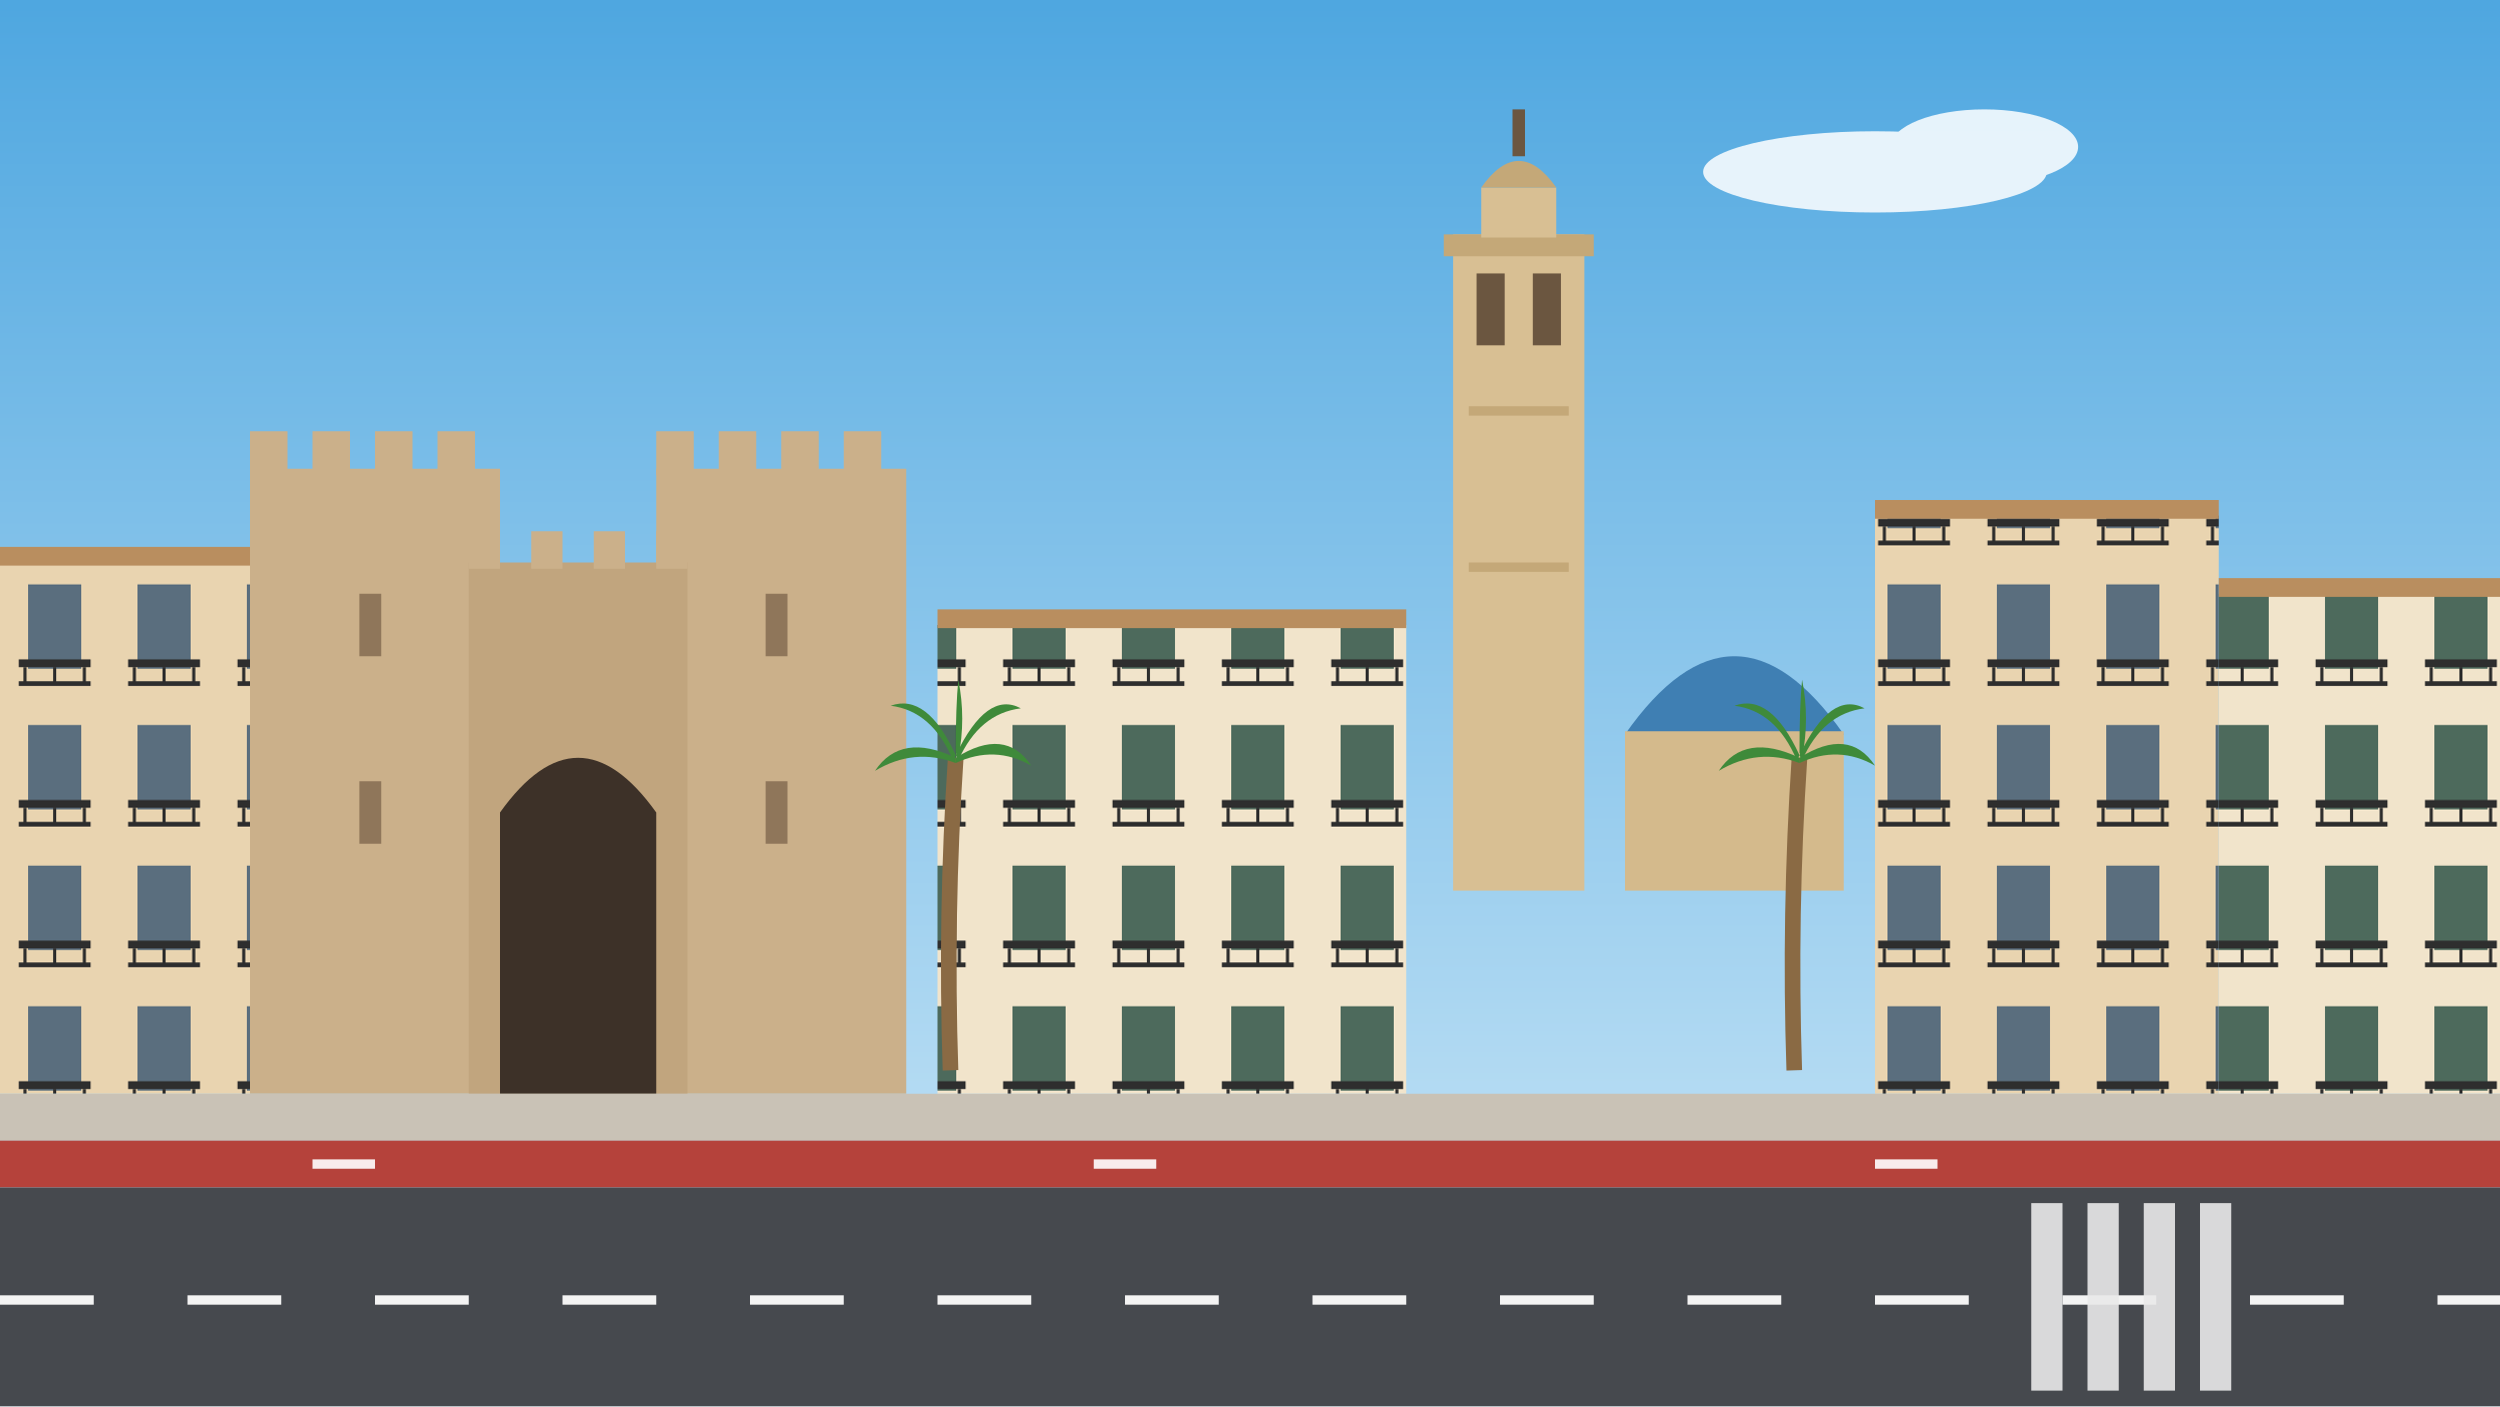
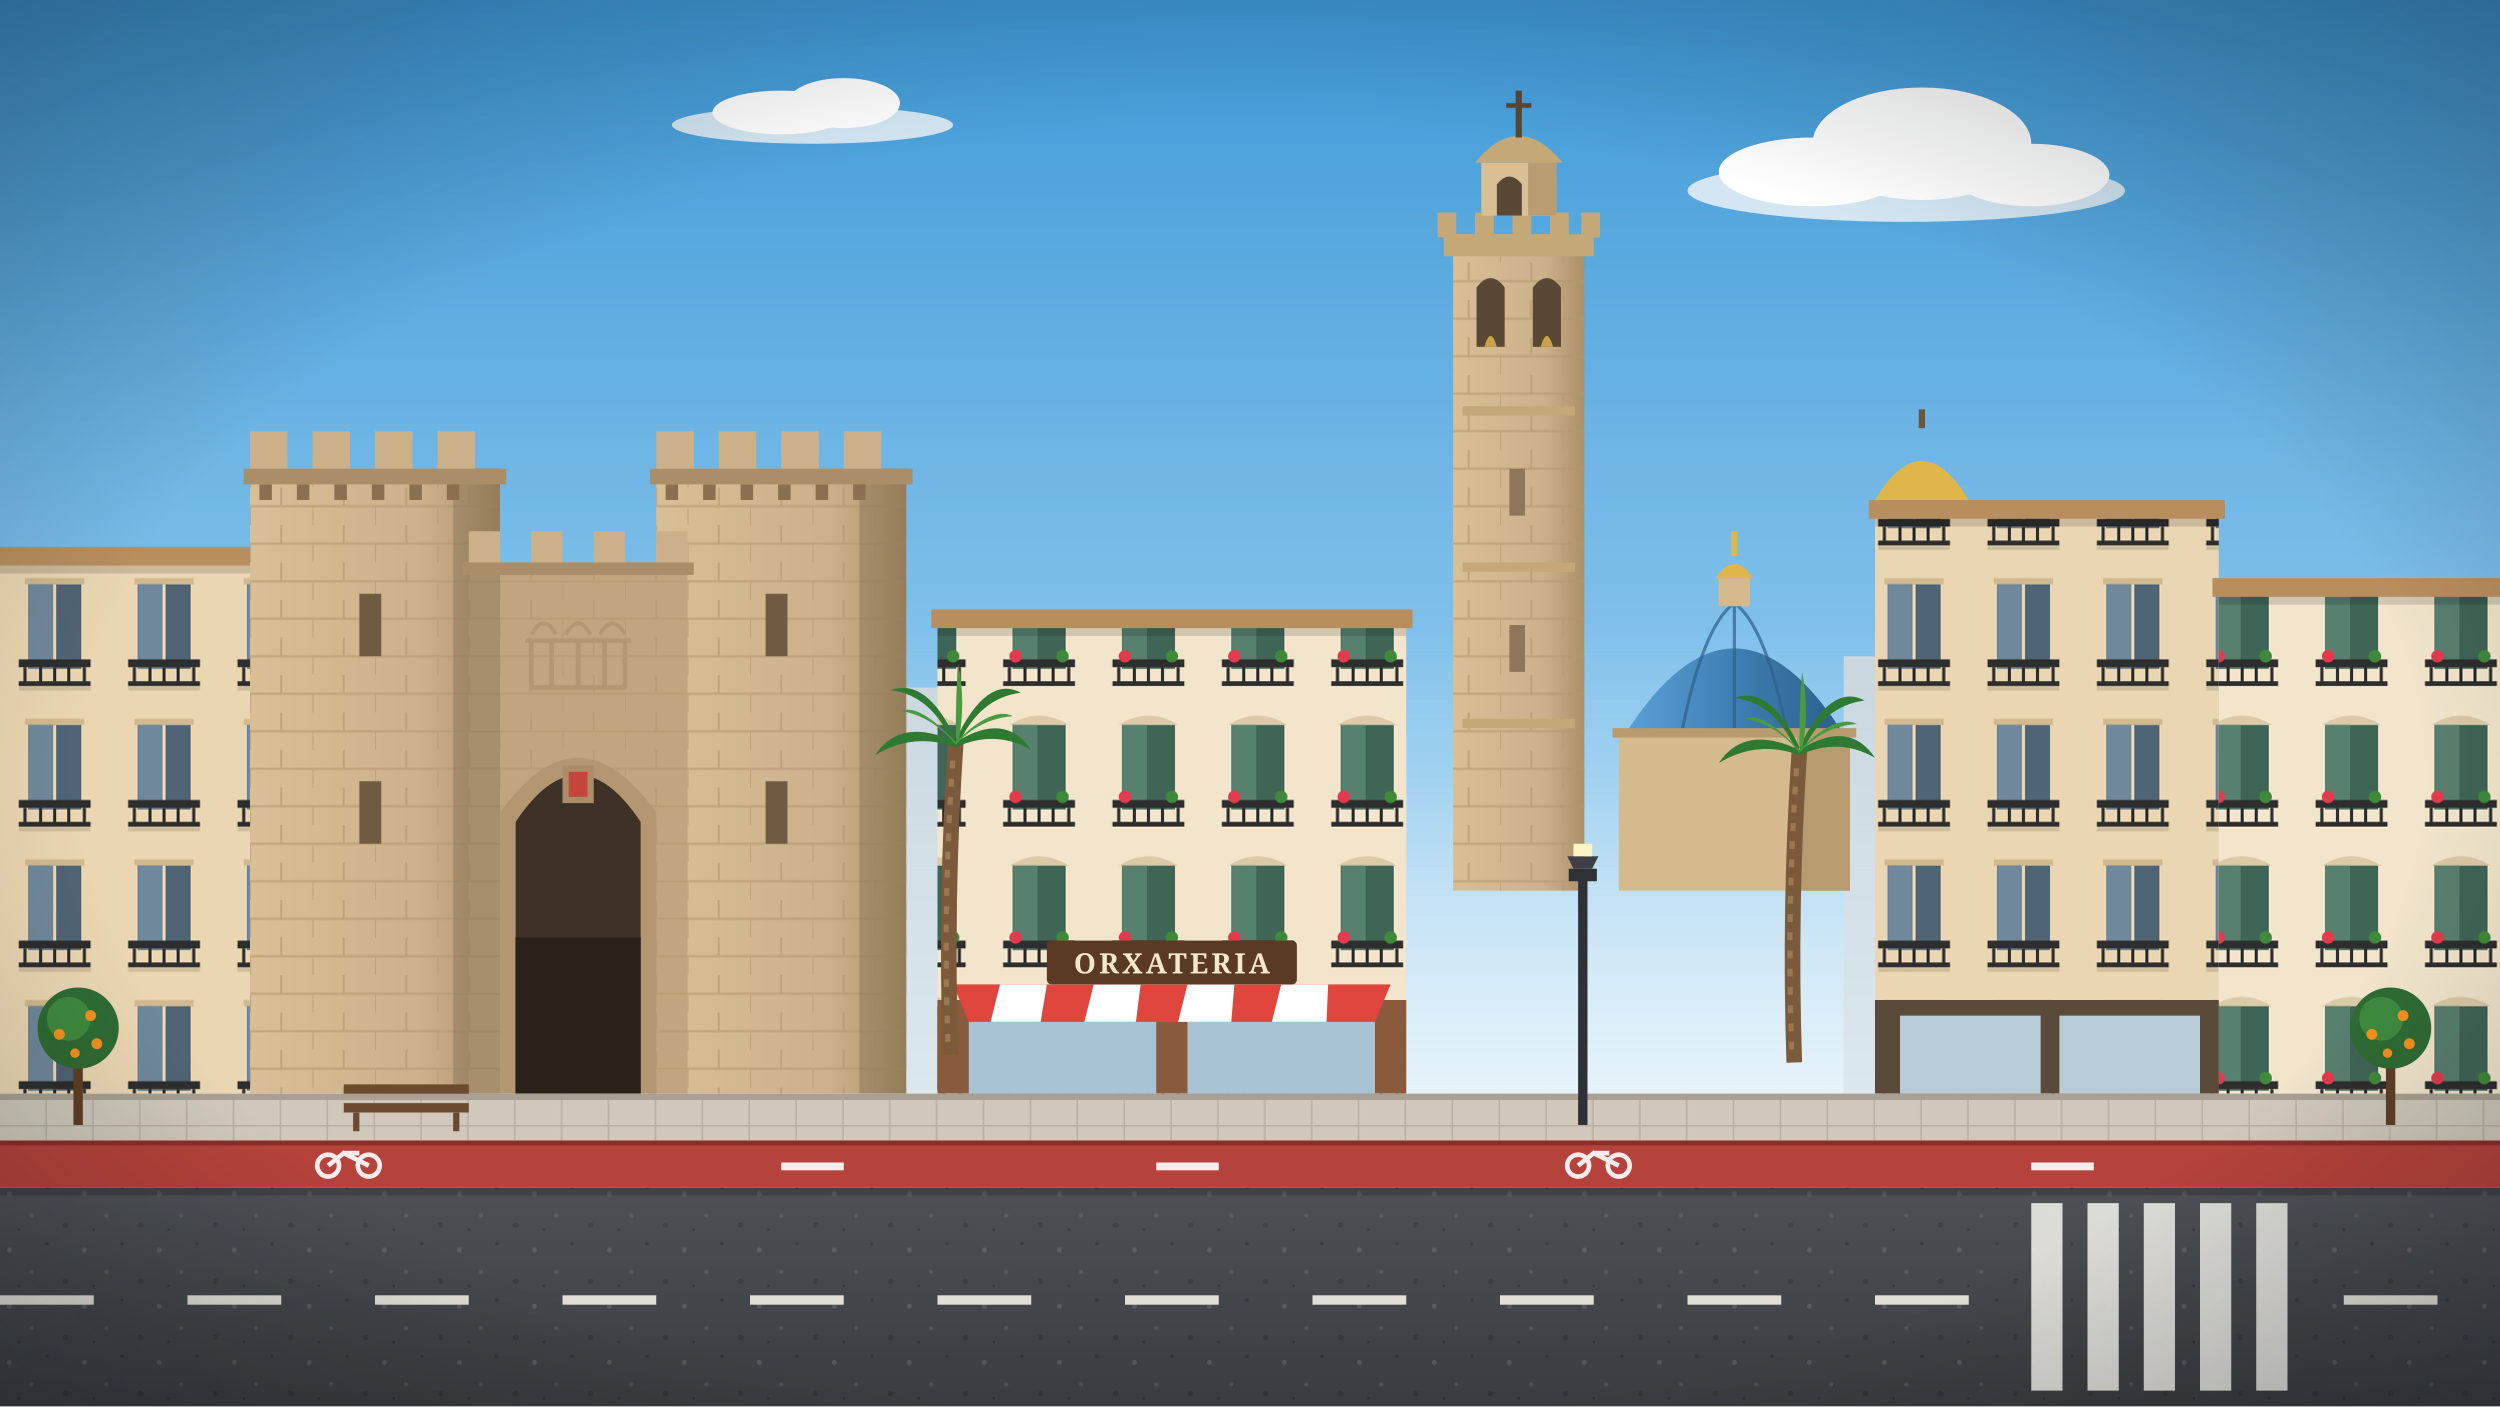
<svg xmlns="http://www.w3.org/2000/svg" viewBox="0 0 1600 900" preserveAspectRatio="xMidYMax slice">
  <defs>
    <linearGradient id="sky" x1="0" y1="0" x2="0" y2="1">
-       <stop offset="0" stop-color="#4fa7e0" />
-       <stop offset="1" stop-color="#cfe9f8" />
-     </linearGradient>
+       <stop offset="0" stop-color="#3f9ad8" />
+       <stop offset="0.55" stop-color="#8fc9ee" />
+       <stop offset="0.8" stop-color="#e8f4fa" />
+     </linearGradient>
+     <linearGradient id="boira" x1="0" y1="0" x2="0" y2="1">
+       <stop offset="0" stop-color="#e8f4fa" stop-opacity="0" />
+       <stop offset="1" stop-color="#e8f4fa" stop-opacity="0.6" />
+     </linearGradient>
+     <linearGradient id="pedraT" x1="0" y1="0" x2="1" y2="0">
+       <stop offset="0" stop-color="#d9bf95" />
+       <stop offset="0.7" stop-color="#cbb08a" />
+       <stop offset="1" stop-color="#ad9068" />
+     </linearGradient>
+     <linearGradient id="cupula" x1="0" y1="0" x2="1" y2="0">
+       <stop offset="0" stop-color="#5aa0d6" />
+       <stop offset="0.5" stop-color="#3f7fb3" />
+       <stop offset="1" stop-color="#2c5f8a" />
+     </linearGradient>
+     <pattern id="carreus" width="40" height="24" patternUnits="userSpaceOnUse">
+       <rect width="40" height="24" fill="none" />
+       <path d="M0 12 H40 M20 0 V12 M0 12 V24" stroke="#b39770" stroke-width="1.4" opacity="0.6" />
+     </pattern>
+     <pattern id="balcons" width="70" height="90" patternUnits="userSpaceOnUse">
+       <rect width="70" height="90" fill="#ead6b2" />
+       <rect x="16" y="10" width="38" height="4" fill="#d2b98f" />
+       <rect x="18" y="14" width="34" height="54" fill="#4f6474" />
+       <rect x="18" y="14" width="16" height="54" fill="#6f889b" />
+       <rect x="34" y="14" width="2" height="54" fill="#ead6b2" />
+       <rect x="12" y="62" width="46" height="5" fill="#2e2e2e" />
+       <g stroke="#2e2e2e" stroke-width="2">
+         <line x1="16" y1="67" x2="16" y2="78" />
+         <line x1="26" y1="67" x2="26" y2="78" />
+         <line x1="35" y1="67" x2="35" y2="78" />
+         <line x1="44" y1="67" x2="44" y2="78" />
+         <line x1="54" y1="67" x2="54" y2="78" />
+       </g>
+       <rect x="12" y="76" width="46" height="3" fill="#2e2e2e" />
+       <rect x="12" y="79" width="46" height="3" fill="#000" opacity="0.12" />
+     </pattern>
+     <pattern id="balconsB" width="70" height="90" patternUnits="userSpaceOnUse">
+       <rect width="70" height="90" fill="#f2e5cc" />
+       <path d="M16 14 Q35 2 54 14 Z" fill="#dcc9a6" />
+       <rect x="18" y="14" width="34" height="54" fill="#3f6556" />
+       <rect x="18" y="14" width="16" height="54" fill="#58806f" />
+       <rect x="12" y="62" width="46" height="5" fill="#2e2e2e" />
+       <g stroke="#2e2e2e" stroke-width="2">
+         <line x1="16" y1="67" x2="16" y2="78" />
+         <line x1="26" y1="67" x2="26" y2="78" />
+         <line x1="35" y1="67" x2="35" y2="78" />
+         <line x1="44" y1="67" x2="44" y2="78" />
+         <line x1="54" y1="67" x2="54" y2="78" />
+       </g>
+       <rect x="12" y="76" width="46" height="3" fill="#2e2e2e" />
+       <circle cx="20" cy="60" r="4" fill="#e23b4e" />
+       <circle cx="50" cy="60" r="4" fill="#3f8a3a" />
+     </pattern>
+     <linearGradient id="asfalt" x1="0" y1="0" x2="0" y2="1">
+       <stop offset="0" stop-color="#4d5156" />
+       <stop offset="1" stop-color="#393c40" />
+     </linearGradient>
+     <pattern id="gra" width="48" height="36" patternUnits="userSpaceOnUse">
+       <circle cx="6" cy="8" r="1.6" fill="#fff" opacity="0.12" />
+       <circle cx="30" cy="4" r="1.2" fill="#000" opacity="0.2" />
+       <circle cx="20" cy="22" r="1.4" fill="#fff" opacity="0.1" />
+       <circle cx="42" cy="28" r="1.8" fill="#000" opacity="0.15" />
+       <circle cx="12" cy="31" r="1" fill="#000" opacity="0.2" />
+     </pattern>
+     <pattern id="rajoles" width="30" height="30" patternUnits="userSpaceOnUse">
+       <rect width="30" height="30" fill="#cfc8bb" />
+       <path d="M0 0 H30 V30" stroke="#b8b0a2" stroke-width="2" fill="none" />
+     </pattern>
+     <radialGradient id="vinyeta" cx="0.5" cy="0.55" r="0.75">
+       <stop offset="0.62" stop-color="#000" stop-opacity="0" />
+       <stop offset="1" stop-color="#101a24" stop-opacity="0.38" />
+     </radialGradient>
    <symbol id="palmera" viewBox="0 0 120 300">
-       <path d="M58 300 Q54 180 62 60" stroke="#8a6a44" stroke-width="12" fill="none" />
-       <g fill="#3f8a3a">
+       <path d="M58 300 Q54 180 62 60" stroke="#7a5a3a" stroke-width="12" fill="none" />
+       <path d="M56 290 Q52 180 60 70" stroke="#9a7852" stroke-width="4" fill="none" stroke-dasharray="6 8" />
+       <g fill="#2f7a32">
        <path d="M62 60 Q20 40 0 70 Q30 52 62 64Z" />
        <path d="M62 60 Q100 36 120 66 Q92 50 62 64Z" />
        <path d="M62 58 Q40 10 12 20 Q44 24 60 62Z" />
        <path d="M62 58 Q86 8 112 22 Q80 26 64 62Z" />
+       </g>
+       <g fill="#4a9a3f">
        <path d="M62 56 Q62 20 64 0 Q70 30 64 60Z" />
+         <path d="M62 60 Q34 30 20 36 Q44 40 62 62Z" />
+         <path d="M62 60 Q90 32 106 40 Q80 42 62 62Z" />
      </g>
    </symbol>
-     <pattern id="balcons" width="70" height="90" patternUnits="userSpaceOnUse">
-       <rect width="70" height="90" fill="#e9d4b0" />
-       <rect x="18" y="14" width="34" height="54" fill="#5a6e7e" />
-       <rect x="12" y="62" width="46" height="5" fill="#2e2e2e" />
-       <g stroke="#2e2e2e" stroke-width="2">
-         <line x1="16" y1="67" x2="16" y2="78" />
-         <line x1="35" y1="67" x2="35" y2="78" />
-         <line x1="54" y1="67" x2="54" y2="78" />
-       </g>
-       <rect x="12" y="76" width="46" height="3" fill="#2e2e2e" />
-     </pattern>
-     <pattern id="balconsB" width="70" height="90" patternUnits="userSpaceOnUse">
-       <rect width="70" height="90" fill="#f1e4cb" />
-       <rect x="18" y="14" width="34" height="54" fill="#4d6a5c" />
-       <rect x="12" y="62" width="46" height="5" fill="#2e2e2e" />
-       <g stroke="#2e2e2e" stroke-width="2">
-         <line x1="16" y1="67" x2="16" y2="78" />
-         <line x1="35" y1="67" x2="35" y2="78" />
-         <line x1="54" y1="67" x2="54" y2="78" />
-       </g>
-       <rect x="12" y="76" width="46" height="3" fill="#2e2e2e" />
-     </pattern>
+     <symbol id="taronger" viewBox="0 0 60 90">
+       <rect x="27" y="40" width="6" height="50" fill="#5e3f26" />
+       <circle cx="30" cy="28" r="26" fill="#2f6b33" />
+       <circle cx="24" cy="22" r="14" fill="#3f8a3f" />
+       <g fill="#f5901f">
+         <circle cx="18" cy="32" r="3.5" />
+         <circle cx="38" cy="20" r="3.5" />
+         <circle cx="42" cy="38" r="3.5" />
+         <circle cx="28" cy="44" r="3" />
+       </g>
+     </symbol>
  </defs>
  <rect width="1600" height="900" fill="url(#sky)" />
-   <g fill="#fff" opacity="0.85">
-     <ellipse cx="1200" cy="110" rx="110" ry="26" />
-     <ellipse cx="1270" cy="94" rx="60" ry="24" />
-   </g>
-   <rect x="930" y="150" width="84" height="420" fill="#d8bf93" />
-   <rect x="924" y="150" width="96" height="14" fill="#c4a878" />
-   <rect x="945" y="175" width="18" height="46" fill="#6b5640" />
-   <rect x="981" y="175" width="18" height="46" fill="#6b5640" />
-   <rect x="940" y="260" width="64" height="6" fill="#c4a878" />
-   <rect x="940" y="360" width="64" height="6" fill="#c4a878" />
-   <rect x="948" y="120" width="48" height="32" fill="#d8bf93" />
-   <path d="M948 120 Q972 86 996 120 Z" fill="#c4a878" />
-   <rect x="968" y="70" width="8" height="30" fill="#6b5640" />
-   <path d="M1040 470 Q1110 370 1180 470 Z" fill="#3f7fb3" />
-   <rect x="1040" y="468" width="140" height="102" fill="#d4ba8c" />
  <g>
-     <rect x="160" y="300" width="160" height="400" fill="#cbb08a" />
-     <rect x="420" y="300" width="160" height="400" fill="#cbb08a" />
+     <g fill="#d3e6f2">
+       <ellipse cx="1220" cy="122" rx="140" ry="20" />
+       <ellipse cx="520" cy="80" rx="90" ry="12" />
+     </g>
+     <g fill="#fff">
+       <ellipse cx="1160" cy="110" rx="60" ry="22" />
+       <ellipse cx="1230" cy="92" rx="70" ry="36" />
+       <ellipse cx="1300" cy="112" rx="50" ry="20" />
+       <ellipse cx="500" cy="72" rx="44" ry="14" />
+       <ellipse cx="540" cy="66" rx="36" ry="16" />
+     </g>
+   </g>
+   <g fill="#c9d6de">
+     <rect x="560" y="440" width="120" height="260" />
+     <rect x="760" y="470" width="140" height="230" />
+     <rect x="1180" y="420" width="80" height="280" />
+   </g>
+   <rect y="400" width="1600" height="300" fill="url(#boira)" />
+   <g>
+     <rect x="930" y="150" width="84" height="420" fill="url(#pedraT)" />
+     <rect x="930" y="150" width="84" height="420" fill="url(#carreus)" />
+     <rect x="924" y="150" width="96" height="14" fill="#c4a878" />
+     <g fill="#c4a878">
+       <rect x="920" y="136" width="12" height="16" />
+       <rect x="944" y="136" width="12" height="16" />
+       <rect x="968" y="136" width="12" height="16" />
+       <rect x="992" y="136" width="12" height="16" />
+       <rect x="1012" y="136" width="12" height="16" />
+     </g>
+     <path d="M945 222 V184 Q954 172 963 184 V222 Z M981 222 V184 Q990 172 999 184 V222 Z" fill="#5a4836" />
+     <path d="M950 222 Q954 208 958 222 Z M986 222 Q990 208 994 222 Z" fill="#c9a24a" />
+     <g fill="#c4a878">
+       <rect x="936" y="260" width="72" height="6" />
+       <rect x="936" y="360" width="72" height="6" />
+       <rect x="936" y="460" width="72" height="6" />
+     </g>
+     <g fill="#8f765a">
+       <rect x="966" y="300" width="10" height="30" />
+       <rect x="966" y="400" width="10" height="30" />
+     </g>
+     <rect x="948" y="104" width="48" height="34" fill="#d9bf95" />
+     <rect x="978" y="104" width="18" height="34" fill="#b99c72" />
+     <path d="M958 138 V118 Q966 108 974 118 V138 Z" fill="#5a4836" />
+     <path d="M944 104 Q972 70 1000 104 Z" fill="#c4a878" />
+     <rect x="970" y="58" width="4" height="30" fill="#5a4836" />
+     <rect x="964" y="66" width="16" height="3" fill="#5a4836" />
+   </g>
+   <rect x="1036" y="468" width="148" height="102" fill="#d4ba8c" />
+   <rect x="1150" y="468" width="34" height="102" fill="#b89c70" />
+   <path d="M1040 470 Q1110 360 1180 470 Z" fill="url(#cupula)" />
+   <g stroke="#2c5f8a" stroke-width="2" fill="none" opacity="0.7">
+     <path d="M1076 470 Q1090 400 1110 386 M1144 470 Q1130 400 1110 386 M1110 386 V470" />
+   </g>
+   <rect x="1100" y="370" width="20" height="18" fill="#d4ba8c" />
+   <path d="M1098 370 Q1110 352 1122 370 Z" fill="#e0b64a" />
+   <rect x="1108" y="340" width="4" height="16" fill="#e0b64a" />
+   <rect x="1032" y="466" width="156" height="6" fill="#b89c70" />
+   <g>
+     <rect x="160" y="300" width="160" height="400" fill="url(#pedraT)" />
+     <rect x="420" y="300" width="160" height="400" fill="url(#pedraT)" />
+     <rect x="160" y="300" width="160" height="400" fill="url(#carreus)" />
+     <rect x="420" y="300" width="160" height="400" fill="url(#carreus)" />
    <rect x="300" y="360" width="140" height="340" fill="#c1a57e" />
-     <path d="M320 700 V520 Q370 450 420 520 V700 Z" fill="#3d3128" />
+     <rect x="300" y="360" width="140" height="340" fill="url(#carreus)" />
+     <g fill="#000" opacity="0.14">
+       <rect x="290" y="300" width="30" height="400" />
+       <rect x="550" y="300" width="30" height="400" />
+     </g>
+     <path d="M320 700 V520 Q370 450 420 520 V700 Z" fill="#b39770" />
+     <path d="M330 700 V526 Q370 466 410 526 V700 Z" fill="#3d3128" />
+     <path d="M330 700 V600 H410 V700 Z" fill="#2a211b" />
+     <g stroke="#b39770" stroke-width="3" fill="none">
+       <path d="M336 410 H404 M340 410 V440 H400 V410 M353 410 V440 M370 410 V440 M387 410 V440" />
+     </g>
+     <path d="M340 406 Q348 392 356 406 M362 406 Q370 392 378 406 M384 406 Q392 392 400 406" stroke="#b39770" stroke-width="2.5" fill="none" />
    <g fill="#cbb08a">
      <rect x="160" y="276" width="24" height="28" />
      <rect x="200" y="276" width="24" height="28" />
      <rect x="240" y="276" width="24" height="28" />
      <rect x="280" y="276" width="24" height="28" />
      <rect x="420" y="276" width="24" height="28" />
      <rect x="460" y="276" width="24" height="28" />
      <rect x="500" y="276" width="24" height="28" />
      <rect x="540" y="276" width="24" height="28" />
      <rect x="300" y="340" width="20" height="24" />
      <rect x="340" y="340" width="20" height="24" />
      <rect x="380" y="340" width="20" height="24" />
      <rect x="420" y="340" width="20" height="24" />
    </g>
-     <g fill="#8f765a">
+     <g fill="#a98e68">
+       <rect x="156" y="300" width="168" height="10" />
+       <rect x="416" y="300" width="168" height="10" />
+       <rect x="296" y="360" width="148" height="8" />
+     </g>
+     <g fill="#8a7050">
+       <rect x="166" y="310" width="8" height="10" />
+       <rect x="190" y="310" width="8" height="10" />
+       <rect x="214" y="310" width="8" height="10" />
+       <rect x="238" y="310" width="8" height="10" />
+       <rect x="262" y="310" width="8" height="10" />
+       <rect x="286" y="310" width="8" height="10" />
+       <rect x="426" y="310" width="8" height="10" />
+       <rect x="450" y="310" width="8" height="10" />
+       <rect x="474" y="310" width="8" height="10" />
+       <rect x="498" y="310" width="8" height="10" />
+       <rect x="522" y="310" width="8" height="10" />
+       <rect x="546" y="310" width="8" height="10" />
+     </g>
+     <g fill="#6f5a42">
      <rect x="230" y="380" width="14" height="40" />
      <rect x="490" y="380" width="14" height="40" />
      <rect x="230" y="500" width="14" height="40" />
      <rect x="490" y="500" width="14" height="40" />
    </g>
+     <rect x="360" y="490" width="20" height="24" fill="#a98e68" />
+     <rect x="364" y="494" width="12" height="16" fill="#c4463a" />
  </g>
  <rect x="0" y="360" width="160" height="340" fill="url(#balcons)" />
  <rect x="600" y="400" width="300" height="300" fill="url(#balconsB)" />
  <rect x="1200" y="330" width="220" height="370" fill="url(#balcons)" />
  <rect x="1420" y="380" width="180" height="320" fill="url(#balconsB)" />
  <g fill="#b98e5f">
    <rect x="0" y="350" width="160" height="12" />
-     <rect x="600" y="390" width="300" height="12" />
-     <rect x="1200" y="320" width="220" height="12" />
-     <rect x="1420" y="370" width="180" height="12" />
-   </g>
-   <use href="#palmera" x="560" y="420" width="100" height="280" />
-   <use href="#palmera" x="1100" y="420" width="100" height="280" />
-   <rect y="700" width="1600" height="30" fill="#c9c2b6" />
+     <rect x="596" y="390" width="308" height="12" />
+     <rect x="1196" y="320" width="228" height="12" />
+     <rect x="1416" y="370" width="184" height="12" />
+   </g>
+   <g fill="#000" opacity="0.14">
+     <rect x="0" y="362" width="160" height="5" />
+     <rect x="600" y="402" width="300" height="5" />
+     <rect x="1200" y="332" width="220" height="5" />
+     <rect x="1420" y="382" width="180" height="5" />
+   </g>
+   <path d="M1200 320 Q1230 270 1260 320 Z" fill="#e0b64a" />
+   <rect x="1228" y="262" width="4" height="12" fill="#6b5640" />
+   <rect x="600" y="640" width="300" height="60" fill="#8a5a3c" />
+   <rect x="620" y="650" width="120" height="50" fill="#a8c4d4" />
+   <rect x="760" y="650" width="120" height="50" fill="#a8c4d4" />
+   <path d="M610 630 H890 L880 654 H620 Z" fill="#e0453e" />
+   <g fill="#fff">
+     <path d="M640 630 H670 L666 654 H634 Z" />
+     <path d="M700 630 H730 L727 654 H694 Z" />
+     <path d="M760 630 H790 L788 654 H754 Z" />
+     <path d="M820 630 H850 L849 654 H814 Z" />
+   </g>
+   <rect x="670" y="602" width="160" height="28" rx="3" fill="#5a3a22" />
+   <text x="750" y="623" text-anchor="middle" font-family="Georgia, serif" font-weight="bold" font-size="18" fill="#f6e7c8" letter-spacing="2">ORXATERIA</text>
+   <rect x="1200" y="640" width="220" height="60" fill="#5a4a3a" />
+   <rect x="1216" y="650" width="90" height="50" fill="#b8ccd8" />
+   <rect x="1318" y="650" width="90" height="50" fill="#b8ccd8" />
+   <use href="#palmera" x="560" y="400" width="100" height="300" />
+   <use href="#palmera" x="1100" y="410" width="100" height="290" />
+   <rect y="700" width="1600" height="30" fill="url(#rajoles)" />
+   <rect y="700" width="1600" height="4" fill="#a8a092" />
+   <use href="#taronger" x="20" y="630" width="60" height="90" />
+   <use href="#taronger" x="1500" y="630" width="60" height="90" />
+   <g>
+     <rect x="1010" y="560" width="6" height="160" fill="#2e3136" />
+     <rect x="1004" y="556" width="18" height="8" fill="#2e3136" />
+     <path d="M1003 548 H1023 L1019 556 H1007 Z" fill="#3c4046" />
+     <rect x="1007" y="540" width="12" height="8" fill="#fff4c4" />
+   </g>
+   <g fill="#6b4a2f">
+     <rect x="220" y="706" width="80" height="6" />
+     <rect x="220" y="694" width="80" height="6" />
+     <rect x="226" y="712" width="4" height="12" />
+     <rect x="290" y="712" width="4" height="12" />
+   </g>
  <rect y="730" width="1600" height="30" fill="#b5423b" />
+   <rect y="730" width="1600" height="3" fill="#8a2f2a" />
+   <g stroke="#fff" stroke-width="3" fill="none" opacity="0.9">
+     <circle cx="210" cy="746" r="7" />
+     <circle cx="236" cy="746" r="7" />
+     <path d="M210 746 L220 738 L236 746 M220 738 L230 738" />
+     <circle cx="1010" cy="746" r="7" />
+     <circle cx="1036" cy="746" r="7" />
+     <path d="M1010 746 L1020 738 L1036 746 M1020 738 L1030 738" />
+   </g>
  <g fill="#fff" opacity="0.9">
-     <rect x="200" y="742" width="40" height="6" />
-     <rect x="700" y="742" width="40" height="6" />
-     <rect x="1200" y="742" width="40" height="6" />
-   </g>
-   <rect y="760" width="1600" height="140" fill="#46494e" />
-   <line x1="0" y1="832" x2="1600" y2="832" stroke="#f3f3f3" stroke-width="6" stroke-dasharray="60 60" />
-   <g fill="#e9e9e9" opacity="0.9">
+     <rect x="500" y="744" width="40" height="5" />
+     <rect x="740" y="744" width="40" height="5" />
+     <rect x="1300" y="744" width="40" height="5" />
+   </g>
+   <rect y="760" width="1600" height="140" fill="url(#asfalt)" />
+   <rect y="760" width="1600" height="140" fill="url(#gra)" />
+   <rect y="760" width="1600" height="5" fill="#000" opacity="0.2" />
+   <line x1="0" y1="832" x2="1260" y2="832" stroke="#f3f1e6" stroke-width="6" stroke-dasharray="60 60" opacity="0.9" />
+   <line x1="1500" y1="832" x2="1600" y2="832" stroke="#f3f1e6" stroke-width="6" stroke-dasharray="60 60" opacity="0.9" />
+   <g fill="#ecebe4" opacity="0.9">
    <rect x="1300" y="770" width="20" height="120" />
    <rect x="1336" y="770" width="20" height="120" />
    <rect x="1372" y="770" width="20" height="120" />
    <rect x="1408" y="770" width="20" height="120" />
-   </g>
+     <rect x="1444" y="770" width="20" height="120" />
+   </g>
+   <rect width="1600" height="900" fill="url(#vinyeta)" />
</svg>
